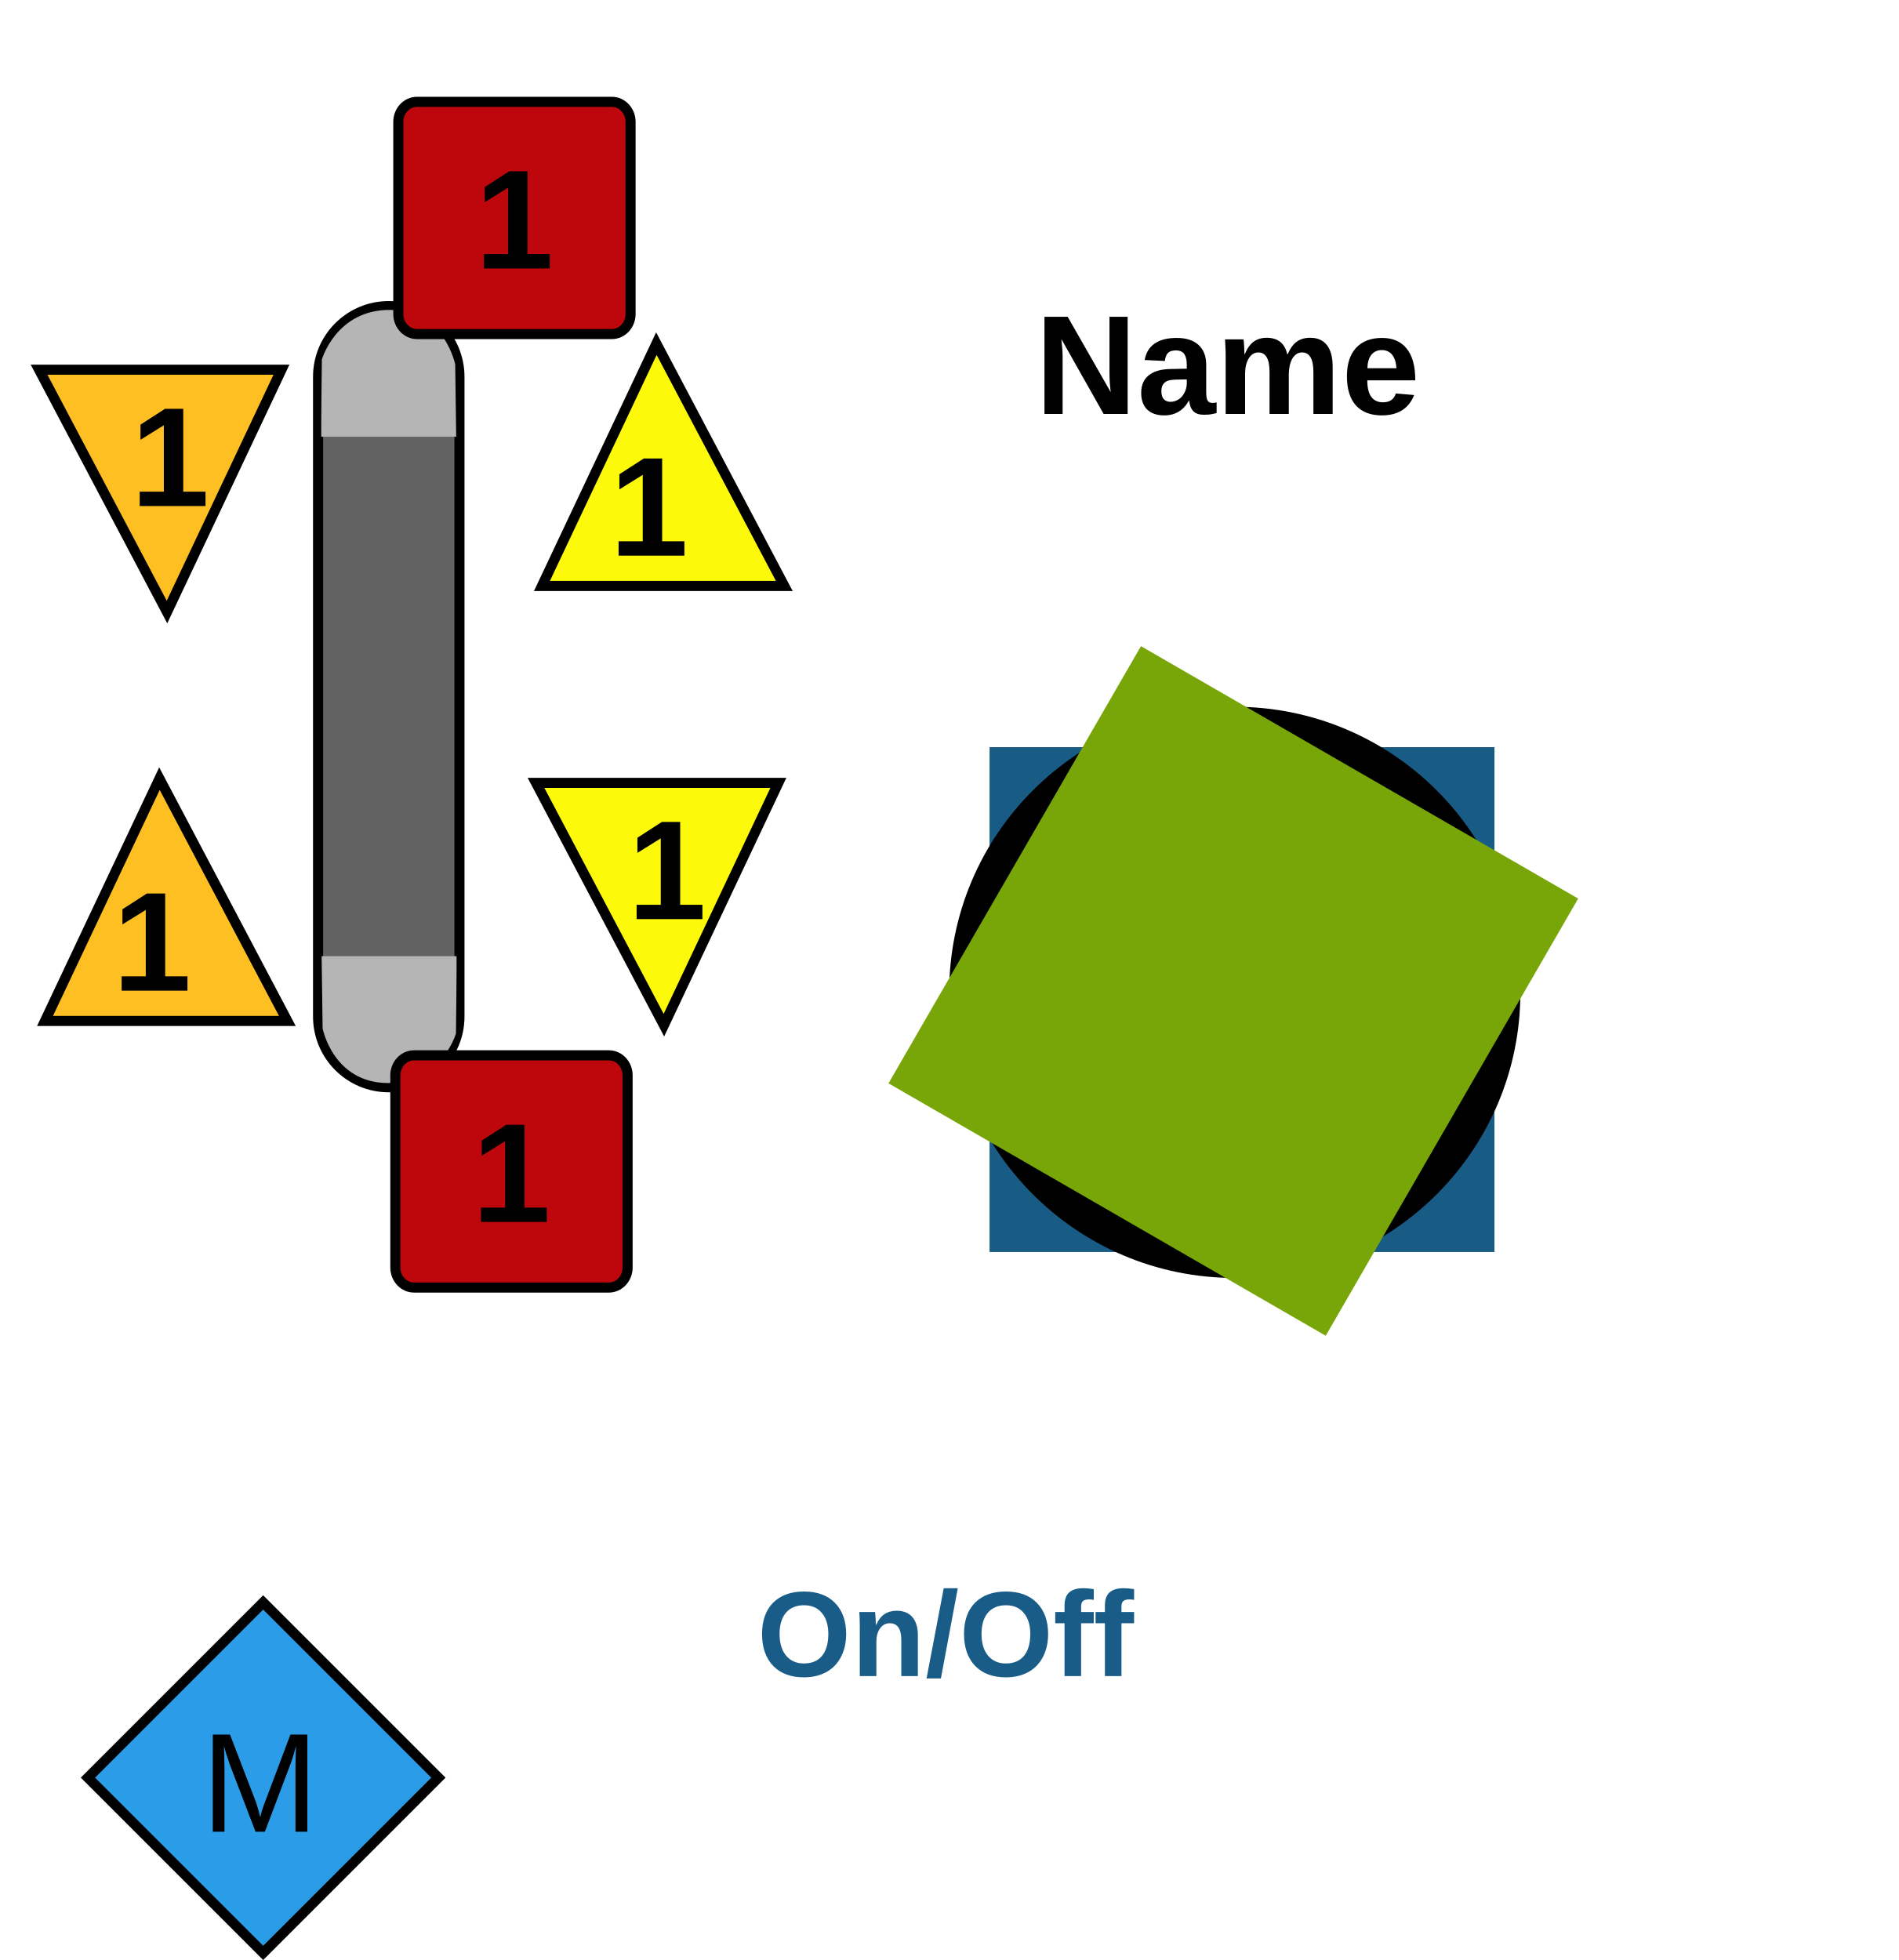
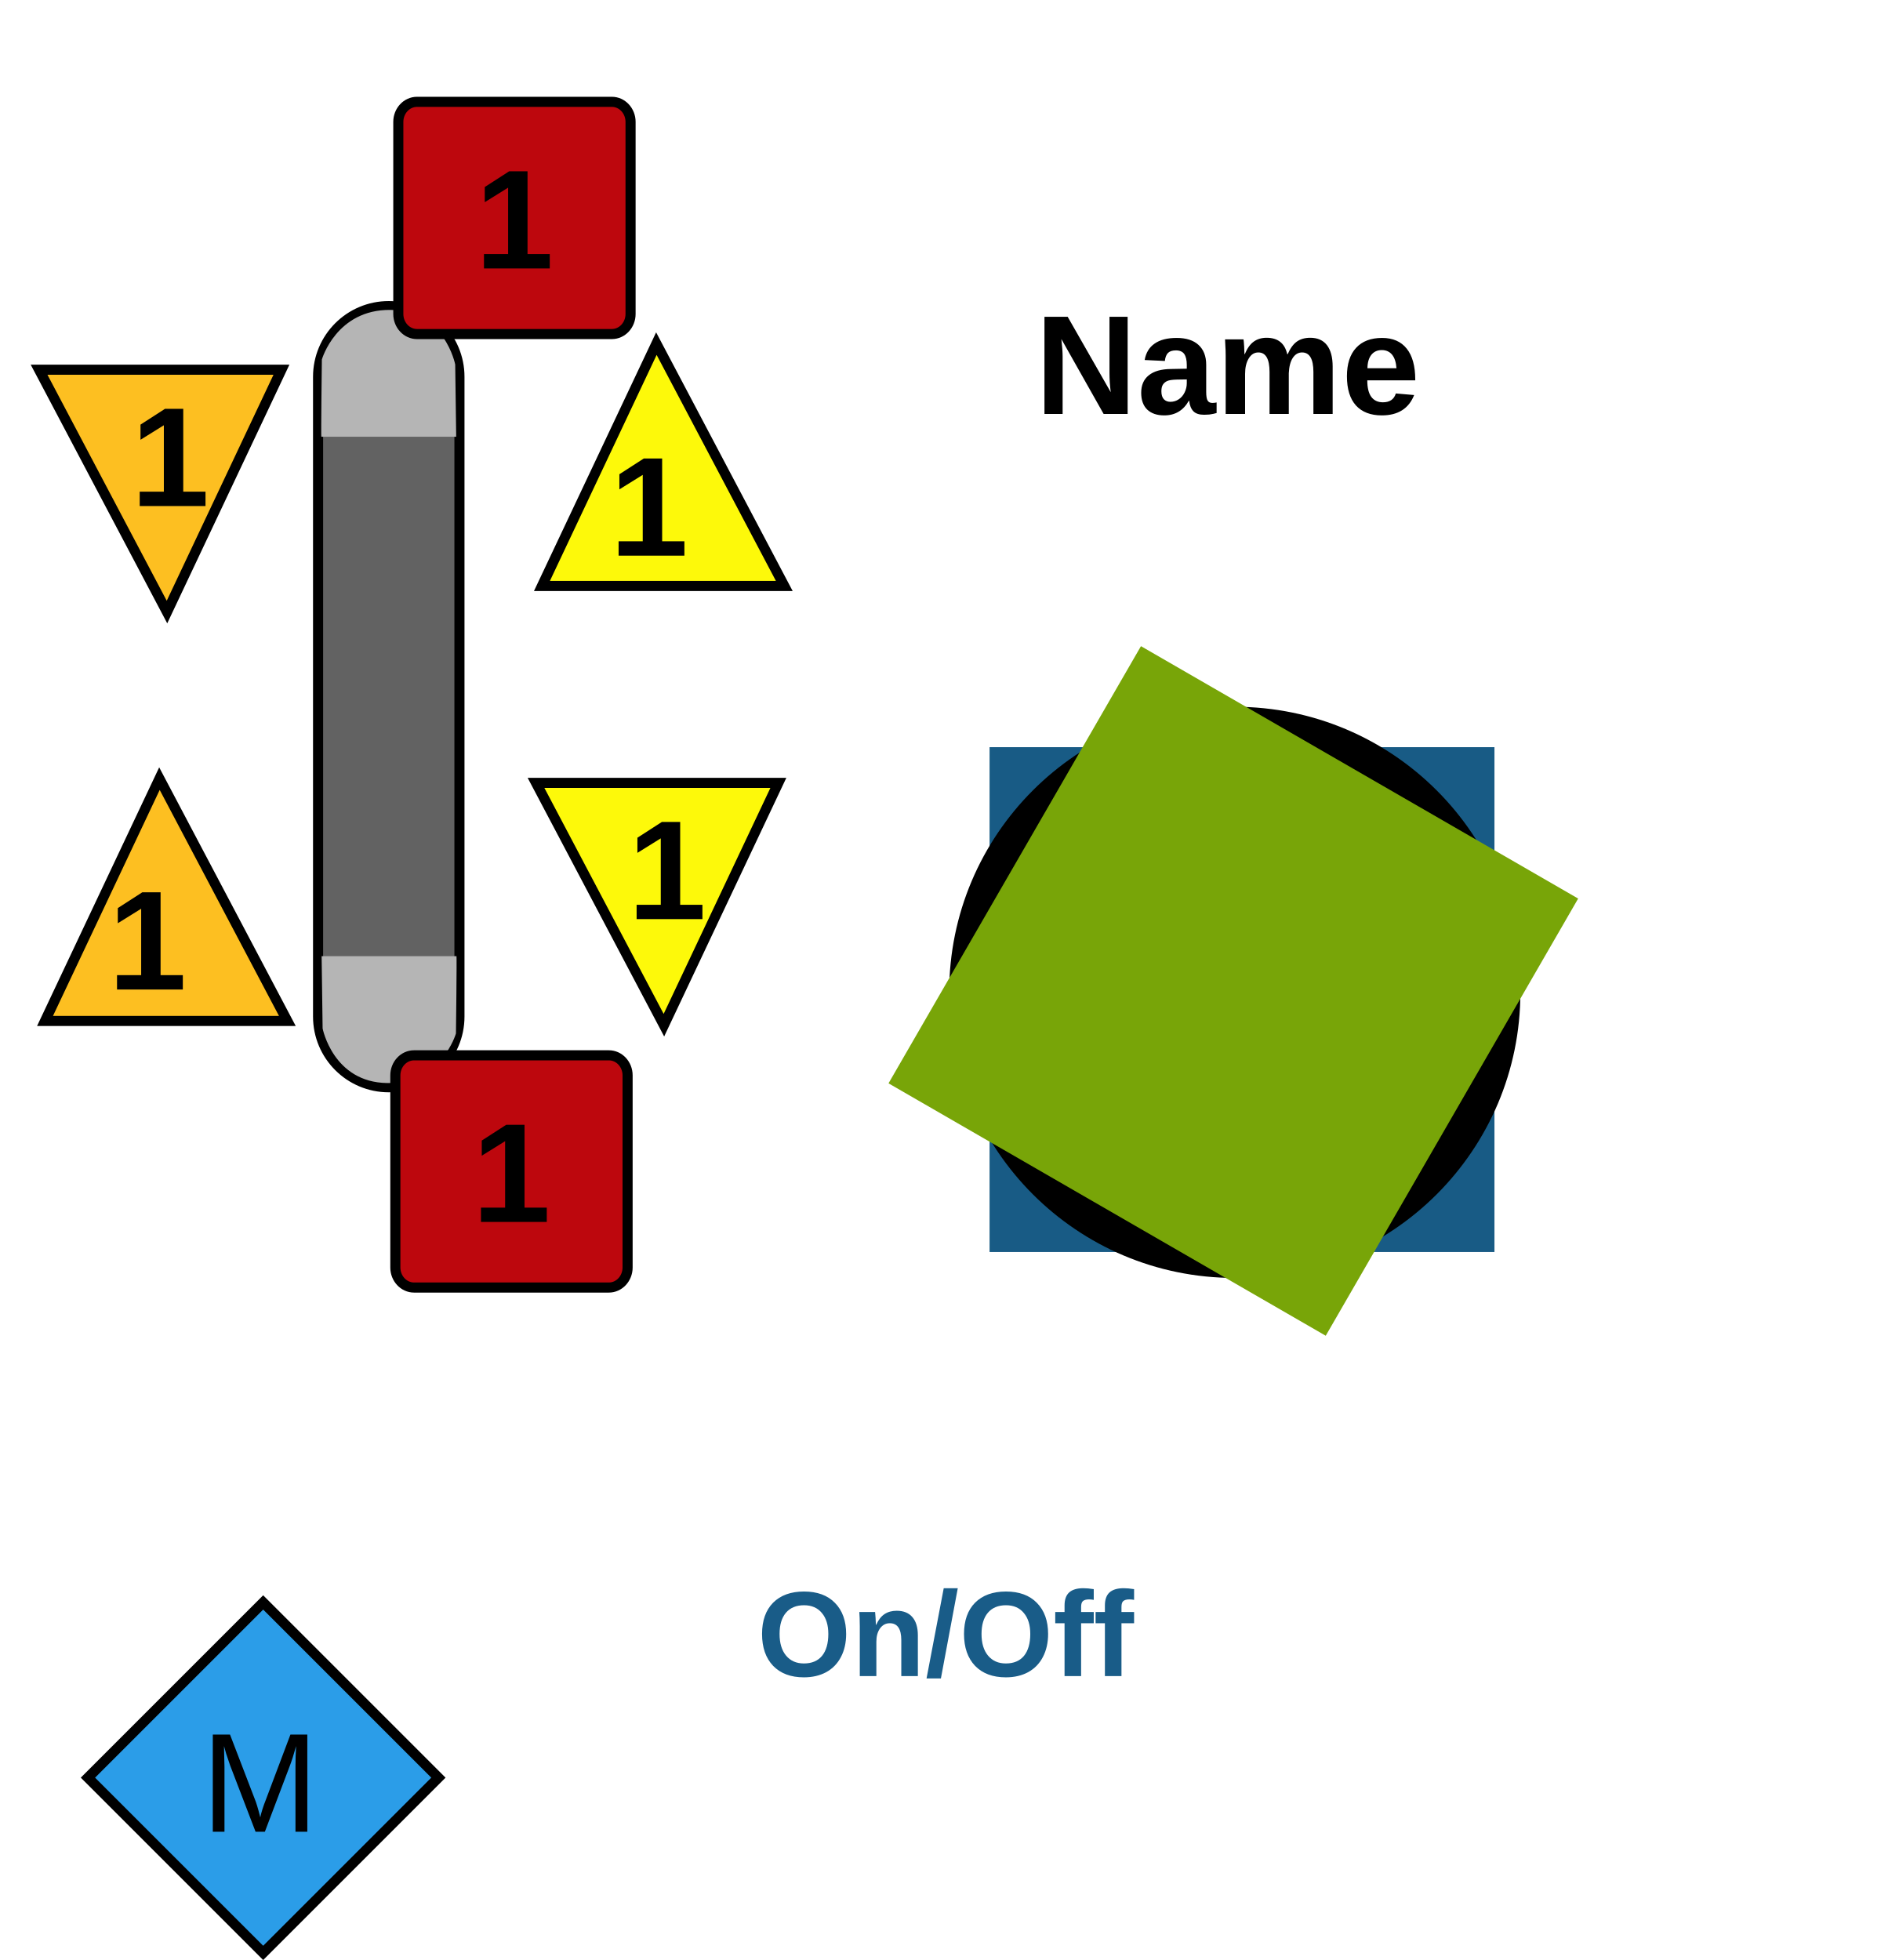
<svg xmlns="http://www.w3.org/2000/svg" xmlns:ns1="http://webmi.atvise.com/2007/svgext" xmlns:xlink="http://www.w3.org/1999/xlink" height="194.12" version="1.2" width="188">
  <defs>
    <linearGradient gradientUnits="objectBoundingBox" id="id_33_fill_gradient" spreadMethod="reflect" x1="0.068" x2="0.581" y1="1" y2="1">
      <stop offset="0" stop-color="#999999" />
      <stop offset="1" stop-color="#e5e5e5" />
    </linearGradient>
    <linearGradient gradientUnits="objectBoundingBox" id="id_34_fill_gradient" spreadMethod="reflect" x1="-0.135" x2="0.405" y1="0.986" y2="0.973">
      <stop offset="0" stop-color="#999999" />
      <stop offset="1" stop-color="#e5e5e5" />
    </linearGradient>
    <linearGradient gradientUnits="objectBoundingBox" id="id_41_fill_gradient" spreadMethod="reflect" x1="-0.135" x2="0.405" y1="1" y2="0.973">
      <stop offset="0" stop-color="#999999" />
      <stop offset="1" stop-color="#e5e5e5" />
    </linearGradient>
    <linearGradient gradientUnits="objectBoundingBox" id="id_42_fill_gradient" spreadMethod="reflect" x1="-0.135" x2="0.405" y1="0.986" y2="0.973">
      <stop offset="0" stop-color="#999999" />
      <stop offset="1" stop-color="#e5e5e5" />
    </linearGradient>
    <radialGradient cx="0.5" cy="0.5" fx="0.5" fy="0.5" gradientUnits="objectBoundingBox" id="id_42_stroke_gradient" r="1">
      <stop offset="0" stop-color="#000000" />
      <stop offset="1" stop-color="#ffffff" />
    </radialGradient>
    <linearGradient gradientUnits="objectBoundingBox" id="id_43_fill_gradient" spreadMethod="reflect" x1="-0.135" x2="0.405" y1="1" y2="0.973">
      <stop offset="0" stop-color="#999999" />
      <stop offset="1" stop-color="#e5e5e5" />
    </linearGradient>
    <radialGradient cx="0.5" cy="0.5" fx="0.5" fy="0.5" gradientUnits="objectBoundingBox" id="id_44_fill_gradient" r="0.515">
      <stop offset="0.609" stop-color="#e4e4e4" />
      <stop offset="1" stop-color="#9a9a9a" />
    </radialGradient>
    <radialGradient cx="0.5" cy="0.5" fx="0.5" fy="0.5" gradientUnits="objectBoundingBox" id="id_7_fill_gradient" r="0.515">
      <stop offset="0.609" stop-color="#e4e4e4" />
      <stop offset="1" stop-color="#9a9a9a" />
    </radialGradient>
    <linearGradient gradientUnits="objectBoundingBox" id="linear_0" x1="0" x2="1" y1="0" y2="1">
      <stop offset="0" stop-color="#000000" />
      <stop offset="1" stop-color="#000000" stop-opacity="0" />
    </linearGradient>
  </defs>
  <text ns1:refpx="123.738" ns1:refpy="35.5" fill="$Color$" font-family="Arial" font-size="14" font-weight="bold" id="Title" x="102.5" y="41">Name</text>
  <svg ns1:refpx="110" ns1:refpy="182.002" height="30" id="id_2" transform="matrix(1,0,0,0.6667,0,0)" width="80" x="70" xlink:href="SYSTEM.LIBRARY.ATVISE.OBJECTDISPLAYS.Advanced.button_switch" y="257.993">
    <ns1:argument name="base" prefix="base" value=".Apertura" />
    <ns1:argument name="labelOn" value="T{Stop}" />
    <ns1:argument name="labelOff" value="T{Start}" />
    <ns1:overwrite height="18.001" id="id_6" transform="matrix(1,0,0,1.4999,0,0)" />
    <ns1:overwrite id="button_label" transform="matrix(1,0,0,1.4999,0,0)" y="14.5" />
    <ns1:overwrite id="button_symbol_off" transform="matrix(1,0,0,1.4999,0,0)" y="0" />
    <ns1:overwrite id="button_symbol_on" transform="matrix(1,0,0,1.4999,0,0)" y="0" />
    <ns1:overwrite height="16.001" id="blinking_frame" transform="matrix(1,0,0,1.4999,0,0)" />
    <ns1:overwrite height="16.001" id="button_stroke" transform="matrix(1,0,0,1.4999,0,0)" />
    <ns1:overwrite height="18.001" id="button_bg" transform="matrix(1,0,0,1.4999,0,0)" />
    <ns1:overwrite height="20.001" id="outer_frame" transform="matrix(1,0,0,1.4999,0,0)" />
  </svg>
  <text ns1:refpx="92.123" ns1:refpy="161.5" fill="#195c88" font-family="Arial" font-size="12" font-weight="bold" id="id_49" x="74.967" y="166">On/Off</text>
-   <polygon ns1:refpx="65.671" ns1:refpy="46.035" fill="#fdf90a" id="alerta_creciendo" points="53.67,58.034 77.67,58.034 65.003,34.034" stroke="#000000" stroke-width="1" />
-   <rect ns1:refpx="123" ns1:refpy="99" fill="#185b85" height="50" id="Imagen1" stroke="#0000ff" stroke-width="0" width="50" x="98" y="74" />
-   <circle ns1:refpx="126.284" ns1:refpy="102.284" cx="122.284" cy="98.284" fill="#000000" id="Imagen2" r="28.284" stroke="#0000ff" stroke-width="0" />
-   <rect ns1:refpx="122.154" ns1:refpy="98.151" fill="#78a508" height="49.997" id="Imagen3" stroke="#0000ff" stroke-width="0" transform="matrix(0.5,-0.866,0.866,0.5,0,0)" width="49.997" x="-48.922" y="129.855" />
-   <rect ns1:refpx="125.966" ns1:refpy="103.606" fill="#000000" fill-opacity="0" height="110" id="click_area" stroke="#0000ff" stroke-width="0" width="120" x="65.966" y="48.606" />
-   <g ns1:refpx="26.062" ns1:refpy="176.062" id="mantenimiento" transform="matrix(1,0,0,1,1.4181,21.4175)">
+   <polygon ns1:refpx="65.671" ns1:refpy="46.035" fill="#fdf90a" id="alert_increasing" points="53.67,58.034 77.67,58.034 65.003,34.034" stroke="#000000" stroke-width="1" />
+   <rect ns1:refpx="123" ns1:refpy="99" fill="#185b85" height="50" id="Image1" stroke="#0000ff" stroke-width="0" width="50" x="98" y="74" />
+   <circle ns1:refpx="126.284" ns1:refpy="102.284" cx="122.284" cy="98.284" fill="#000000" id="Image2" r="28.284" stroke="#0000ff" stroke-width="0" />
+   <rect ns1:refpx="122.154" ns1:refpy="98.151" fill="#78a508" height="49.997" id="Image3" stroke="#0000ff" stroke-width="0" transform="matrix(0.5,-0.866,0.866,0.5,0,0)" width="49.997" x="-48.922" y="129.855" />
+   <rect ns1:refpx="128" ns1:refpy="85" fill="#000000" fill-opacity="0" height="110" id="click_area" stroke="#0000ff" stroke-width="0" width="120" x="68" y="30" />
+   <g ns1:refpx="26.062" ns1:refpy="176.062" id="maintenance" transform="matrix(1,0,0,1,1.4181,21.4175)">
    <rect ns1:refpx="46.171" ns1:refpy="204.643" fill="#2b9de8" height="24.544" id="id_39" stroke="#000000" stroke-width="1" transform="matrix(0.7071,-0.7071,0.7071,0.7071,0,0)" width="24.544" x="-104.196" y="114.505" />
    <text ns1:refpx="28" ns1:refpy="149.5" fill="#000000" font-family="Arial" font-size="14" id="id_40" x="18.5" y="160">M</text>
  </g>
-   <polygon ns1:refpx="13.207" ns1:refpy="48.619" fill="#fdbf21" id="alerta_decreciendo" points="27.872,36.618 3.871,36.618 16.537,60.619" stroke="#000000" stroke-width="1" />
-   <text ns1:refpx="66.671" ns1:refpy="50.535" fill="#000000" font-family="Arial" font-size="14" font-weight="bold" id="alarmaC_texto" text-anchor="end" x="68.171" y="55.035">1</text>
-   <text ns1:refpx="16.459" ns1:refpy="45.617" fill="#000000" font-family="Arial" font-size="14" font-weight="bold" id="alarmaD_texto" x="12.959" y="50.117">1</text>
-   <rect ns1:refpx="10.759" ns1:refpy="-50.498" fill="#93060a" fill-opacity="0" height="42" id="click_area_alertC" stroke="none" stroke-width="0" width="28" x="51.671" y="18.035" />
-   <rect ns1:refpx="16.459" ns1:refpy="52.117" fill="#93060a" fill-opacity="0" height="42" id="click_area_alertD" stroke="none" stroke-width="0" width="28" x="2.459" y="33.117" />
-   <polygon ns1:refpx="62.419" ns1:refpy="89.537" fill="#fdf90a" id="alerta_creciendo_min" points="77.084,77.535 53.082,77.535 65.749,101.535" stroke="#000000" stroke-width="1" />
-   <text ns1:refpx="65.671" ns1:refpy="86.535" fill="#000000" font-family="Arial" font-size="14" font-weight="bold" id="alarmaC_texto_min" x="62.171" y="91.035">1</text>
-   <rect ns1:refpx="65.671" ns1:refpy="95.035" fill="#93060a" fill-opacity="0" height="42" id="click_area_alertC_min" stroke="none" stroke-width="0" width="28" x="51.671" y="76.035" />
-   <polygon ns1:refpx="16.459" ns1:refpy="89.117" fill="#fdbf21" id="alerta_decreciendo_min" points="4.458,101.117 28.458,101.117 15.79,77.117" stroke="#000000" stroke-width="1" />
-   <text ns1:refpx="17.459" ns1:refpy="93.617" fill="#000000" font-family="Arial" font-size="14" font-weight="bold" id="alarmaD_texto_min" text-anchor="end" x="18.959" y="98.117">1</text>
-   <rect ns1:refpx="-38.453" ns1:refpy="-5.416" fill="#93060a" fill-opacity="0" height="42" id="click_area_alertD_min" stroke="none" stroke-width="0" width="28" x="2.459" y="63.117" />
-   <g ns1:refpx="38.5" ns1:refpy="69" id="Barra_Ind">
+   <polygon ns1:refpx="13.207" ns1:refpy="48.619" fill="#fdbf21" id="alert_decreasing" points="27.872,36.618 3.871,36.618 16.537,60.619" stroke="#000000" stroke-width="1" />
+   <text ns1:refpx="66.671" ns1:refpy="50.535" fill="#000000" font-family="Arial" font-size="14" font-weight="bold" id="alertC_text" text-anchor="end" x="68.171" y="55.035">1</text>
+   <text ns1:refpx="16.459" ns1:refpy="45.617" fill="#000000" font-family="Arial" font-size="14" font-weight="bold" id="alertD_text" x="12.959" y="50.117">1</text>
+   <rect ns1:refpx="11.088" ns1:refpy="-49.533" fill="#93060a" fill-opacity="0" height="42" id="click_area_alertC" stroke="none" stroke-width="0" width="28" x="52" y="19" />
+   <rect ns1:refpx="16" ns1:refpy="51" fill="#93060a" fill-opacity="0" height="42" id="click_area_alertD" stroke="none" stroke-width="0" width="28" x="2" y="32" />
+   <polygon ns1:refpx="62.419" ns1:refpy="89.537" fill="#fdf90a" id="alert_increasing_min" points="77.084,77.535 53.082,77.535 65.749,101.535" stroke="#000000" stroke-width="1" />
+   <text ns1:refpx="65.671" ns1:refpy="86.535" fill="#000000" font-family="Arial" font-size="14" font-weight="bold" id="alertC_text_min" x="62.171" y="91.035">1</text>
+   <polygon ns1:refpx="16.459" ns1:refpy="89.117" fill="#fdbf21" id="alert_decreasing_min" points="4.458,101.117 28.458,101.117 15.79,77.117" stroke="#000000" stroke-width="1" />
+   <text ns1:refpx="17" ns1:refpy="93.5" fill="#000000" font-family="Arial" font-size="14" font-weight="bold" id="alertD_text_min" text-anchor="end" x="18.5" y="98">1</text>
+   <rect ns1:refpx="-38.912" ns1:refpy="-5.533" fill="#93060a" fill-opacity="0" height="42" id="click_area_alertD_min" stroke="none" stroke-width="0" width="28" x="2" y="63" />
+   <g ns1:refpx="38.5" ns1:refpy="69" id="Ind_Bar">
    <rect ns1:refpx="38.5" ns1:refpy="69" fill="#626262" height="77.366" id="Barra_Ind2" rx="7" ry="7" stroke="#000000" stroke-width="1" width="14" x="31.5" y="30.317" />
    <path ns1:refpx="38.496" ns1:refpy="36.976" d="M31.826,43.257L45.178,43.257L45.08,36.1C45.08,36.1 44.046,30.754 38.676,30.694C33.305,30.633 31.876,35.603 31.876,35.603C31.876,35.603 31.777,43.318 31.826,43.257" fill="#b5b5b5" id="id_19" stroke="#000000" stroke-width="0" />
    <path ns1:refpx="38.533" ns1:refpy="100.982" d="M45.204,94.701L31.852,94.701L31.95,101.858C31.95,101.858 32.985,107.205 38.355,107.265C43.726,107.324 45.154,102.356 45.154,102.356C45.154,102.356 45.252,94.641 45.204,94.701" fill="#b5b5b5" id="id_20" stroke="#000000" stroke-width="0" />
  </g>
-   <rect ns1:refpx="51.396" ns1:refpy="22.211" fill="#bd070d" height="23" id="alarma_cuadro" rx="1.855" ry="1.987" stroke="#000000" stroke-width="1" text-anchor="middle" width="23" x="39.446" y="10.085" />
-   <text ns1:refpx="-18.554" ns1:refpy="-3.2" fill="#000000" font-family="Arial" font-size="14" font-weight="bold" id="alarma_texto" text-anchor="middle" x="50.946" y="26.586">1</text>
-   <rect ns1:refpx="-0.838" ns1:refpy="-41.406" fill="#93060a" fill-opacity="0" height="28" id="click_area_alarma" stroke="none" stroke-width="0" width="28" x="37.446" y="7.8" />
-   <rect ns1:refpx="51.102" ns1:refpy="116.645" fill="#bd070d" height="23" id="alarma_cuadro_min" rx="1.855" ry="1.987" stroke="#000000" stroke-width="1" text-anchor="middle" width="23" x="39.152" y="104.519" />
-   <text ns1:refpx="-18.848" ns1:refpy="91.234" fill="#000000" font-family="Arial" font-size="14" font-weight="bold" id="alarma_texto_min" text-anchor="middle" x="50.652" y="121.02">1</text>
-   <rect ns1:refpx="-1.132" ns1:refpy="53.028" fill="#93060a" fill-opacity="0" height="28" id="click_area_alarma_min" stroke="none" stroke-width="0" width="28" x="37.152" y="102.234" />
+   <rect ns1:refpx="51.396" ns1:refpy="22.211" fill="#bd070d" height="23" id="alarm_square" rx="1.855" ry="1.987" stroke="#000000" stroke-width="1" text-anchor="middle" width="23" x="39.446" y="10.085" />
+   <text ns1:refpx="-18.554" ns1:refpy="-3.2" fill="#000000" font-family="Arial" font-size="14" font-weight="bold" id="alarm_text" text-anchor="middle" x="50.946" y="26.586">1</text>
+   <rect ns1:refpx="-1.405" ns1:refpy="-41.69" fill="#93060a" fill-opacity="0" height="28" id="click_area_alarm" stroke="none" stroke-width="0" width="28" x="36.879" y="7.516" />
+   <rect ns1:refpx="51.102" ns1:refpy="116.645" fill="#bd070d" height="23" id="alarm_square_min" rx="1.855" ry="1.987" stroke="#000000" stroke-width="1" text-anchor="middle" width="23" x="39.152" y="104.519" />
+   <text ns1:refpx="-18.848" ns1:refpy="91.234" fill="#000000" font-family="Arial" font-size="14" font-weight="bold" id="alarm_text_min" text-anchor="middle" x="50.652" y="121.02">1</text>
+   <rect ns1:refpx="-1.983" ns1:refpy="53.028" fill="#93060a" fill-opacity="0" height="28" id="click_area_alarm_min" stroke="none" stroke-width="0" width="28" x="36.301" y="102.234" />
+   <rect ns1:refpx="65" ns1:refpy="92" fill="#93060a" fill-opacity="0" height="42" id="click_area_alertC_min" stroke="none" stroke-width="0" width="28" x="51" y="73" />
</svg>
